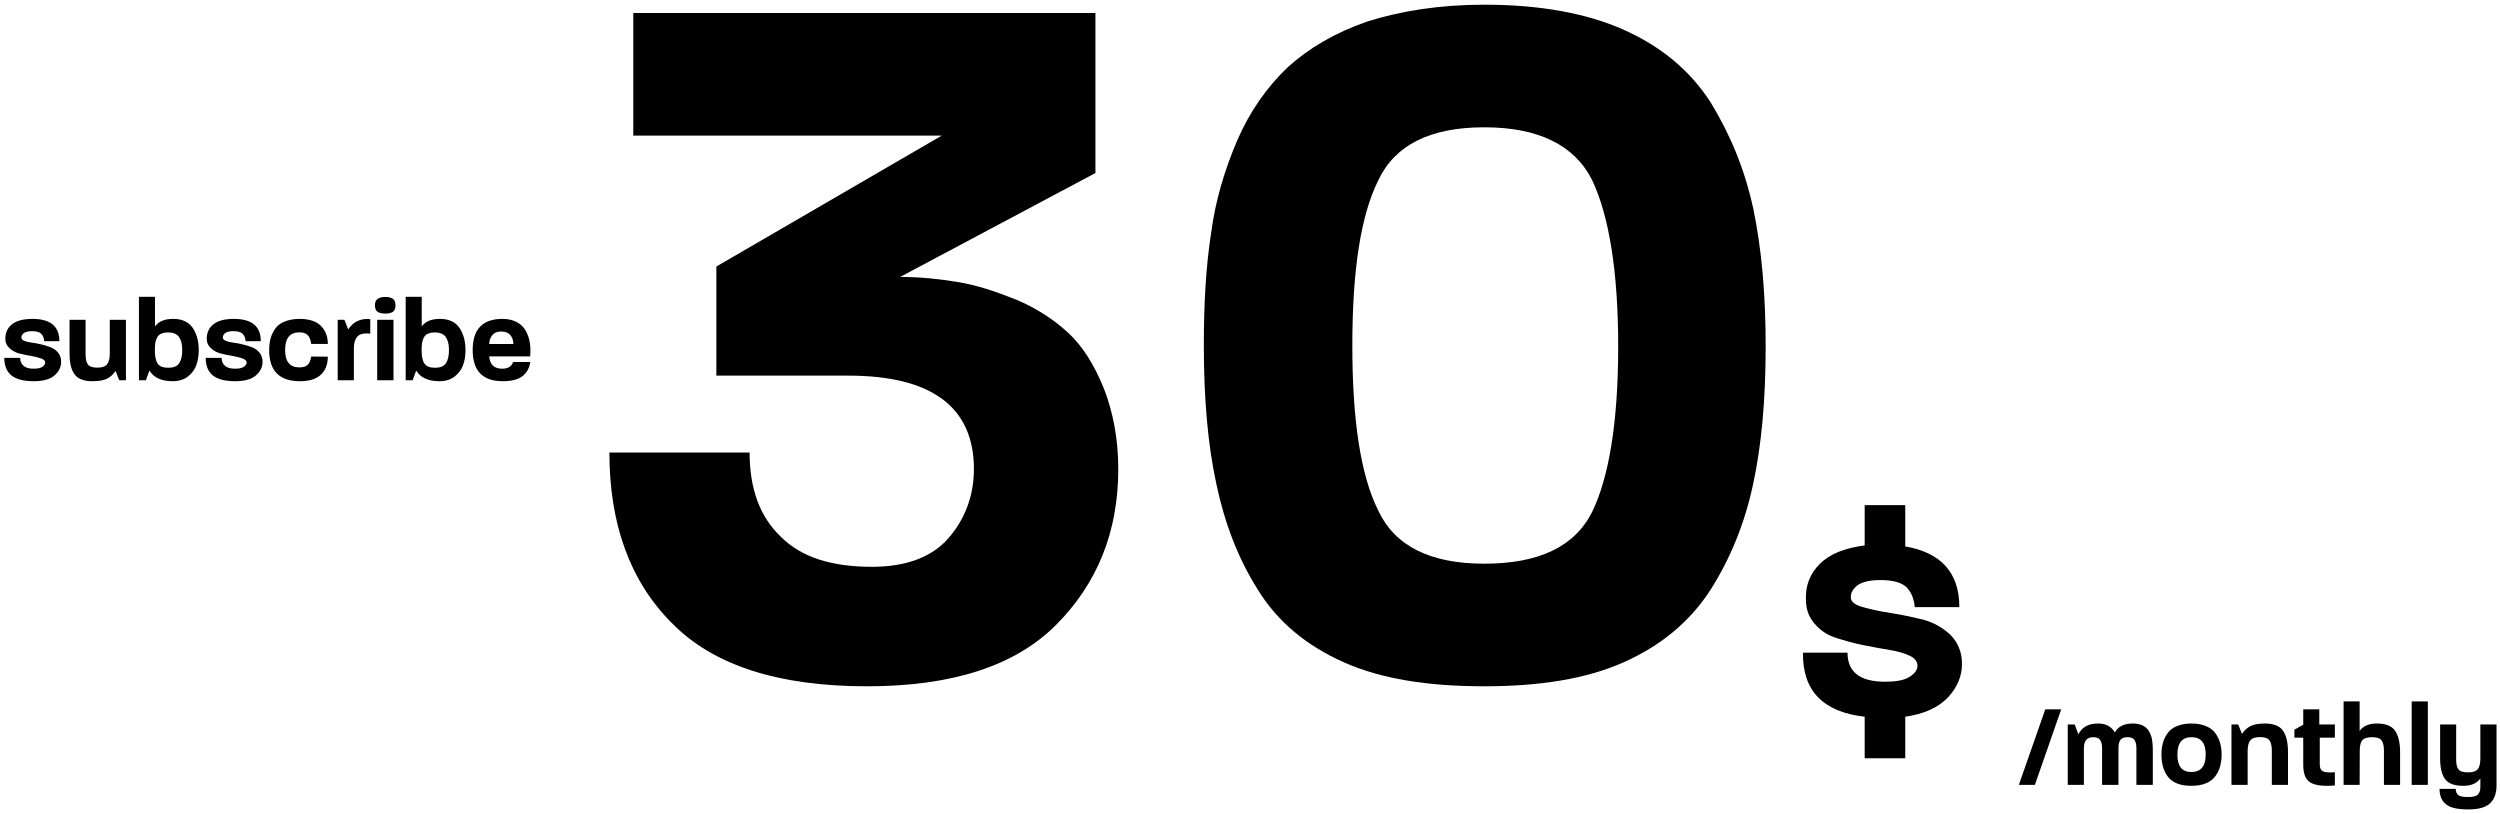
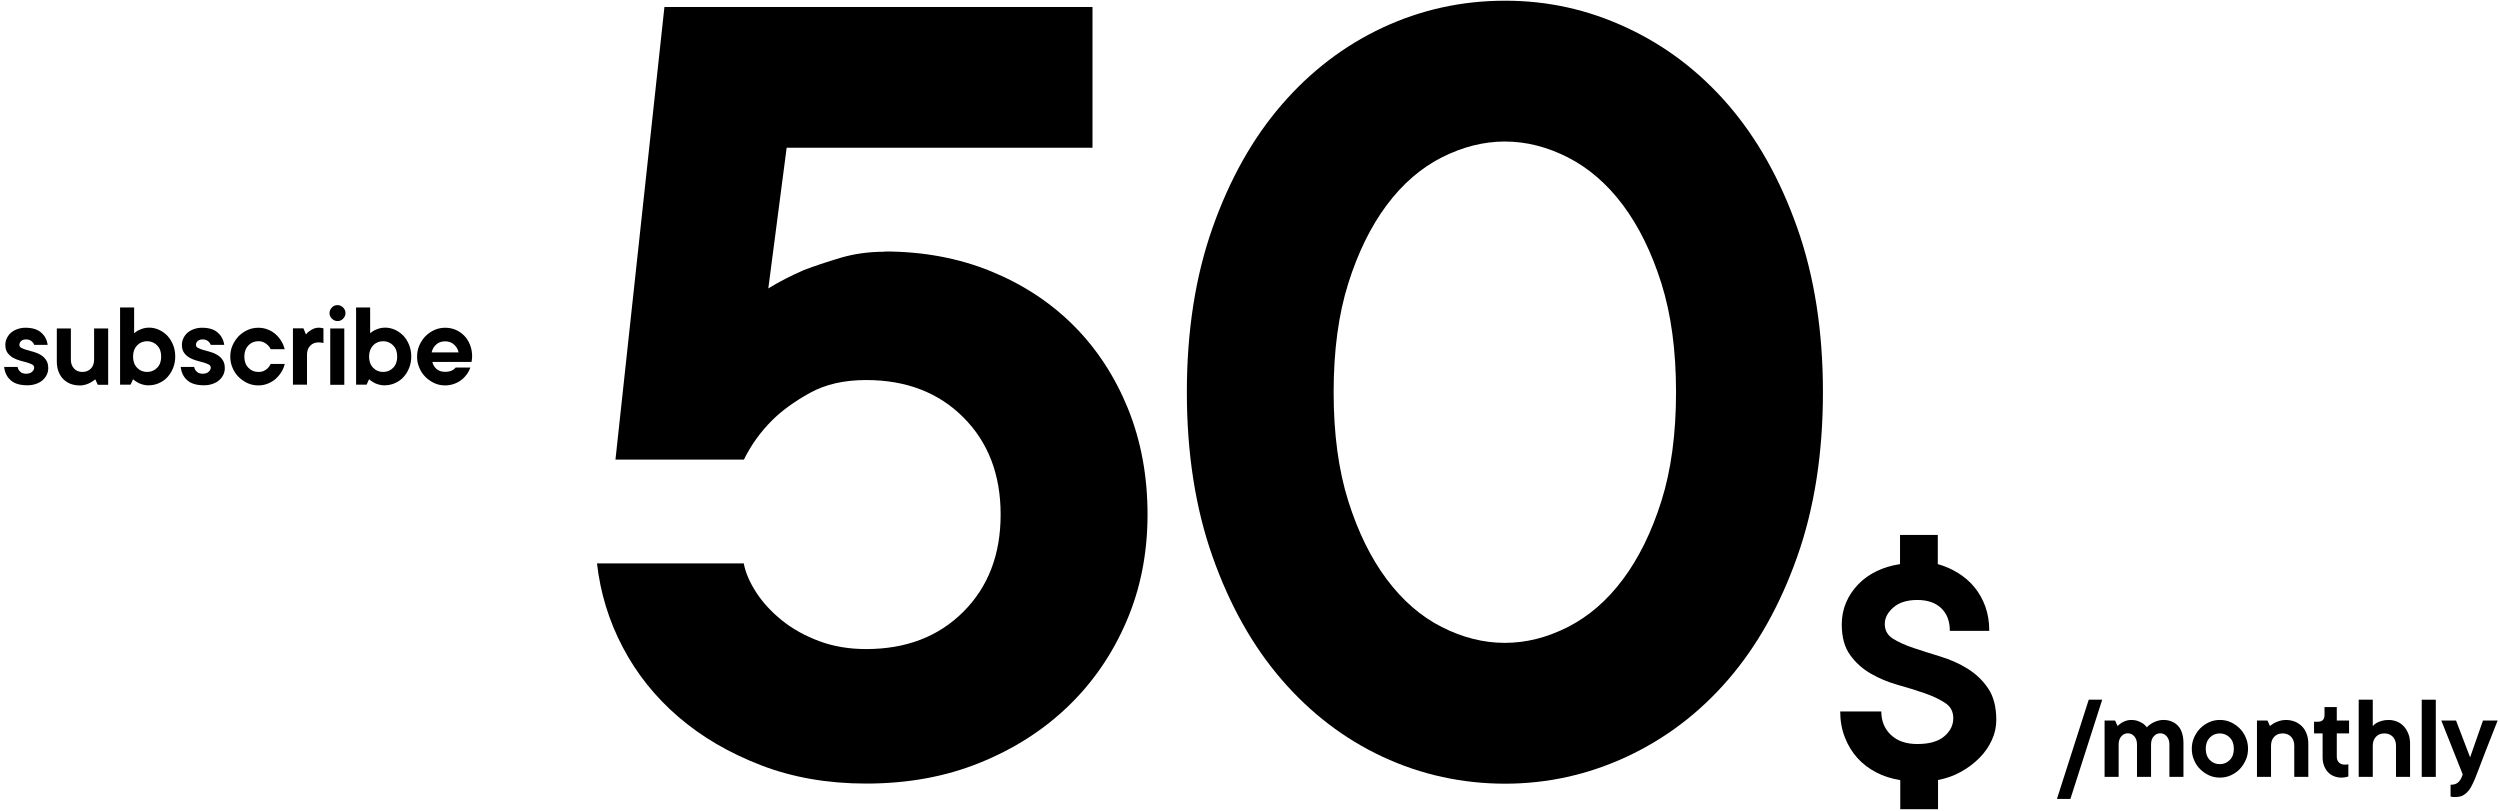
- <svg xmlns="http://www.w3.org/2000/svg" width="516" height="168" viewBox="0 0 516 168" fill="none">
-   <path d="M230.811 96.829C230.811 90.61 229.739 85.034 227.81 80.102C225.881 75.384 223.523 71.524 220.522 68.736C217.521 65.948 213.877 63.589 209.804 61.873C205.517 60.158 201.659 58.871 197.801 58.228C193.943 57.584 189.87 57.156 185.797 57.156L226.095 35.71V2.684H130.709V27.99H194.371L147.857 55.011V77.528H175.08C192.228 77.528 201.016 83.962 201.016 96.829C201.016 102.405 199.087 107.337 195.657 111.198C192.228 115.058 186.869 116.988 180.01 116.988C171.65 116.988 165.434 115.058 161.147 110.769C156.86 106.694 154.717 100.904 154.717 93.398H125.779C125.779 108.195 130.066 119.99 138.64 128.568C147.214 137.361 160.718 141.65 178.938 141.65C196.3 141.65 209.376 137.575 217.95 128.997C226.524 120.419 230.811 109.696 230.811 96.829Z" fill="black" />
-   <path d="M364.433 71.524C364.433 60.587 363.575 51.151 361.861 43.002C360.146 35.067 357.145 27.775 353.072 21.127C348.785 14.479 342.784 9.547 335.067 6.116C327.35 2.684 317.705 0.969 306.344 0.969C297.127 0.969 289.196 2.255 282.337 4.4C275.478 6.759 270.119 9.976 265.832 13.836C261.545 17.91 257.901 23.057 255.329 29.062C252.757 35.067 250.827 41.5 249.97 48.148C248.898 55.011 248.47 62.731 248.47 71.309C248.47 82.461 249.327 91.897 251.042 99.832C252.757 107.981 255.543 115.272 259.616 121.706C263.688 128.354 269.69 133.286 277.407 136.718C285.123 140.149 294.769 141.65 306.344 141.65C317.705 141.65 327.35 140.149 335.067 136.718C342.784 133.286 348.785 128.354 353.072 121.706C357.145 115.272 360.146 107.981 361.861 99.832C363.575 91.897 364.433 82.461 364.433 71.524ZM333.995 71.524C333.995 87.179 332.066 98.545 328.636 105.622C324.992 112.913 317.49 116.345 306.344 116.345C295.198 116.345 287.91 112.699 284.48 105.407C280.836 98.116 279.122 86.75 279.122 71.309C279.122 55.869 280.836 44.503 284.48 37.211C287.91 29.92 295.198 26.274 306.344 26.274C317.49 26.274 324.992 29.92 328.636 37.211C332.066 44.503 333.995 55.869 333.995 71.524Z" fill="black" />
-   <path d="M404.955 137.028C404.955 134.644 404.138 132.669 402.64 131.102C401.074 129.603 399.167 128.513 396.989 127.9C394.742 127.355 392.495 126.878 390.316 126.538C388.069 126.197 386.162 125.788 384.528 125.311C382.894 124.903 382.077 124.221 382.009 123.404C381.941 122.45 382.417 121.565 383.371 120.815C384.324 120.134 385.89 119.725 388.137 119.725C390.588 119.725 392.358 120.202 393.38 121.088C394.401 122.042 395.014 123.404 395.218 125.311H404.41C404.41 118.227 400.665 114.071 393.244 112.777V104.262H384.869V112.573C380.715 113.118 377.651 114.344 375.609 116.387C373.566 118.431 372.613 120.884 372.749 123.813C372.749 125.788 373.362 127.423 374.587 128.786C375.745 130.148 377.175 131.102 378.945 131.647C380.647 132.192 382.486 132.737 384.528 133.145C386.571 133.554 388.409 133.895 390.112 134.167C391.746 134.44 393.176 134.849 394.265 135.394C395.354 135.938 395.831 136.688 395.763 137.642C395.627 138.459 395.014 139.208 393.925 139.821C392.835 140.435 391.269 140.707 389.09 140.707C383.915 140.707 381.328 138.731 381.328 134.712H372.136C372 142.546 376.289 146.974 384.869 147.928V156.511H393.244V147.928C397.125 147.383 400.053 146.021 402.027 143.977C403.934 141.933 404.955 139.617 404.955 137.028Z" fill="black" />
-   <path d="M425.432 146.406H422.145L416.689 161.999H420.001L425.432 146.406Z" fill="black" />
-   <path d="M444.339 161.999V154.568C444.339 153.813 444.266 153.155 444.169 152.57C444.047 151.985 443.852 151.449 443.56 150.938C443.268 150.426 442.829 150.036 442.269 149.744C441.685 149.476 441.003 149.33 440.199 149.33C438.397 149.33 437.18 149.963 436.498 151.181C435.816 149.963 434.671 149.33 433.04 149.33C431.067 149.33 429.703 150.085 428.973 151.571L428.218 149.525H426.781V161.999H430.117V154.398C430.117 152.911 430.75 152.156 432.041 152.156C432.747 152.156 433.234 152.351 433.478 152.741C433.721 153.131 433.868 153.667 433.868 154.349V161.999H437.253V154.349C437.253 153.667 437.374 153.131 437.642 152.741C437.91 152.351 438.397 152.156 439.128 152.156C439.834 152.156 440.321 152.351 440.565 152.741C440.808 153.131 440.954 153.667 440.954 154.349V161.999H444.339Z" fill="black" />
-   <path d="M458.545 155.738C458.545 154.86 458.423 154.081 458.228 153.35C458.033 152.619 457.692 151.961 457.254 151.328C456.791 150.694 456.134 150.207 455.306 149.866C454.478 149.525 453.479 149.33 452.335 149.33C451.166 149.33 450.143 149.525 449.315 149.866C448.487 150.207 447.829 150.694 447.391 151.328C446.953 151.961 446.612 152.619 446.417 153.35C446.222 154.081 446.125 154.86 446.125 155.738C446.125 156.639 446.222 157.443 446.417 158.174C446.612 158.905 446.928 159.563 447.367 160.196C447.805 160.83 448.463 161.342 449.291 161.683C450.119 162.024 451.117 162.194 452.286 162.194C453.455 162.194 454.454 162.024 455.282 161.683C456.11 161.342 456.767 160.854 457.23 160.221C457.692 159.587 458.033 158.905 458.228 158.174C458.423 157.443 458.545 156.639 458.545 155.738ZM455.257 155.738C455.257 158.15 454.259 159.344 452.286 159.344C450.362 159.344 449.412 158.15 449.412 155.738C449.412 153.35 450.387 152.156 452.335 152.156C454.283 152.156 455.257 153.35 455.257 155.738Z" fill="black" />
-   <path d="M472.241 161.999V155.202C472.241 153.277 471.9 151.815 471.218 150.816C470.536 149.841 469.27 149.33 467.443 149.33C466.177 149.33 465.178 149.525 464.496 149.866C463.79 150.231 463.206 150.767 462.743 151.474L461.964 149.525H460.575V161.999H463.912V155.007C463.912 154.032 464.082 153.325 464.448 152.838C464.789 152.375 465.47 152.132 466.469 152.132C467.443 152.132 468.076 152.375 468.417 152.814C468.734 153.252 468.904 153.959 468.904 154.934V161.999H472.241Z" fill="black" />
-   <path d="M481.917 162.121V159.392C480.724 159.49 479.896 159.417 479.457 159.197C479.019 158.978 478.8 158.515 478.8 157.833V152.253H481.917V149.525H478.702V146.406H475.39V149.573L473.564 150.597V152.253H475.39V157.857C475.39 159.709 475.877 160.952 476.9 161.536C477.923 162.121 479.579 162.316 481.917 162.121Z" fill="black" />
-   <path d="M495.381 161.999V155.275C495.381 153.325 495.04 151.864 494.358 150.84C493.676 149.841 492.41 149.33 490.583 149.33C489.634 149.33 488.854 149.5 488.245 149.817C487.637 150.158 487.223 150.524 487.028 150.913V144.773H483.716V161.999H487.028L487.052 154.958C487.052 153.959 487.223 153.252 487.563 152.814C487.904 152.375 488.586 152.156 489.609 152.156C490.583 152.156 491.216 152.375 491.557 152.814C491.874 153.252 492.044 153.959 492.044 154.958V161.999H495.381Z" fill="black" />
-   <path d="M501.107 161.999V144.773H497.771V161.999H501.107Z" fill="black" />
-   <path d="M515.283 149.525H511.946V156.615C511.946 157.589 511.751 158.32 511.411 158.759C511.045 159.197 510.388 159.417 509.414 159.417C508.415 159.417 507.758 159.222 507.441 158.808C507.1 158.418 506.954 157.736 506.954 156.785V149.525H503.642V156.493C503.642 158.418 503.958 159.855 504.64 160.781C505.322 161.731 506.589 162.194 508.439 162.194C510.022 162.194 511.191 161.707 511.946 160.684V162.462C511.946 163.144 511.776 163.656 511.435 163.997C511.094 164.338 510.412 164.509 509.414 164.509C508.853 164.509 508.391 164.485 508.05 164.387C507.709 164.314 507.441 164.192 507.295 164.022C507.124 163.851 507.027 163.681 506.978 163.51C506.93 163.364 506.881 163.12 506.856 162.828H503.52C503.52 164.192 503.934 165.24 504.811 165.971C505.663 166.702 507.197 167.067 509.389 167.067C510.583 167.067 511.581 166.945 512.409 166.677C513.213 166.409 513.821 166.02 514.211 165.532C514.601 165.045 514.893 164.533 515.039 163.997C515.185 163.486 515.283 162.876 515.283 162.194V149.525Z" fill="black" />
-   <path d="M12.621 74.687C12.621 73.956 12.402 73.322 12.012 72.811C11.598 72.299 11.087 71.933 10.478 71.69C9.869 71.446 9.212 71.251 8.505 71.081C7.799 70.91 7.142 70.788 6.533 70.715C5.924 70.642 5.412 70.52 5.023 70.35C4.609 70.179 4.414 69.96 4.414 69.668C4.414 69.326 4.584 69.01 4.925 68.742C5.266 68.498 5.826 68.352 6.606 68.352C7.483 68.352 8.116 68.522 8.481 68.864C8.846 69.205 9.065 69.741 9.139 70.423H12.256C12.256 67.353 10.405 65.818 6.703 65.818C4.779 65.818 3.367 66.208 2.466 66.939C1.54 67.694 1.102 68.669 1.102 69.887C1.102 70.715 1.394 71.373 1.979 71.885C2.563 72.421 3.245 72.786 4.049 72.981C4.852 73.176 5.656 73.347 6.46 73.469C7.239 73.615 7.921 73.785 8.481 73.98C9.041 74.175 9.333 74.468 9.333 74.833C9.333 75.15 9.139 75.442 8.749 75.71C8.359 75.978 7.75 76.1 6.947 76.1C5.997 76.1 5.291 75.905 4.852 75.491C4.39 75.101 4.17 74.541 4.17 73.858H0.883C0.883 75.466 1.37 76.685 2.368 77.489C3.342 78.293 4.901 78.683 7.02 78.683C8.871 78.683 10.283 78.293 11.209 77.513C12.134 76.733 12.621 75.783 12.621 74.687Z" fill="black" />
-   <path d="M25.994 78.488V66.013H22.658V73.03C22.658 74.004 22.463 74.736 22.098 75.198C21.732 75.661 21.05 75.881 20.076 75.881C19.102 75.881 18.445 75.661 18.128 75.198C17.811 74.76 17.665 74.029 17.665 73.03V66.013H14.353V72.762C14.353 73.712 14.402 74.516 14.548 75.174C14.67 75.856 14.889 76.465 15.23 77.026C15.571 77.586 16.058 78 16.691 78.268C17.324 78.561 18.128 78.683 19.102 78.683C20.369 78.683 21.367 78.512 22.073 78.171C22.779 77.83 23.364 77.294 23.851 76.563L24.606 78.488H25.994Z" fill="black" />
-   <path d="M41.024 72.25C41.024 70.398 40.585 68.864 39.757 67.645C38.905 66.427 37.565 65.818 35.739 65.818C33.961 65.818 32.719 66.354 31.989 67.377V61.262H28.677V78.488H30.113L30.844 76.49C31.745 77.952 33.352 78.683 35.642 78.683C36.884 78.683 37.931 78.366 38.759 77.732C39.587 77.099 40.171 76.319 40.512 75.393C40.853 74.468 41.024 73.42 41.024 72.25ZM37.614 72.25C37.614 73.444 37.395 74.346 36.981 74.979C36.543 75.613 35.812 75.905 34.74 75.905C33.62 75.905 32.89 75.613 32.524 75.004C32.135 74.419 31.964 73.493 31.964 72.25C31.964 71.665 31.989 71.178 32.062 70.788C32.11 70.398 32.232 70.033 32.427 69.668C32.597 69.326 32.865 69.058 33.255 68.888C33.62 68.717 34.107 68.62 34.692 68.62C35.763 68.62 36.518 68.937 36.957 69.57C37.395 70.204 37.614 71.081 37.614 72.25Z" fill="black" />
-   <path d="M54.193 74.687C54.193 73.956 53.973 73.322 53.584 72.811C53.17 72.299 52.658 71.933 52.05 71.69C51.441 71.446 50.783 71.251 50.077 71.081C49.371 70.91 48.713 70.788 48.104 70.715C47.495 70.642 46.984 70.52 46.594 70.35C46.18 70.179 45.986 69.96 45.986 69.668C45.986 69.326 46.156 69.01 46.497 68.742C46.838 68.498 47.398 68.352 48.177 68.352C49.054 68.352 49.687 68.522 50.053 68.864C50.418 69.205 50.637 69.741 50.71 70.423H53.827C53.827 67.353 51.976 65.818 48.275 65.818C46.351 65.818 44.938 66.208 44.037 66.939C43.112 67.694 42.673 68.669 42.673 69.887C42.673 70.715 42.966 71.373 43.55 71.885C44.135 72.421 44.817 72.786 45.62 72.981C46.424 73.176 47.227 73.347 48.031 73.469C48.81 73.615 49.492 73.785 50.053 73.98C50.613 74.175 50.905 74.468 50.905 74.833C50.905 75.15 50.71 75.442 50.32 75.71C49.931 75.978 49.322 76.1 48.518 76.1C47.569 76.1 46.862 75.905 46.424 75.491C45.961 75.101 45.742 74.541 45.742 73.858H42.454C42.454 75.466 42.941 76.685 43.94 77.489C44.914 78.293 46.473 78.683 48.591 78.683C50.442 78.683 51.855 78.293 52.78 77.513C53.706 76.733 54.193 75.783 54.193 74.687Z" fill="black" />
-   <path d="M67.663 73.615L64.229 73.59C64.132 74.321 63.888 74.882 63.523 75.272C63.133 75.661 62.573 75.832 61.794 75.832C59.821 75.832 58.847 74.638 58.847 72.226C58.847 69.814 59.821 68.596 61.794 68.596C62.573 68.596 63.133 68.79 63.523 69.18C63.888 69.57 64.132 70.179 64.229 70.983H67.663C67.663 69.4 67.152 68.133 66.177 67.207C65.203 66.281 63.742 65.818 61.843 65.818C60.649 65.818 59.627 66.013 58.774 66.354C57.922 66.695 57.264 67.182 56.826 67.816C56.388 68.449 56.047 69.107 55.852 69.838C55.657 70.569 55.559 71.397 55.559 72.275C55.559 76.563 57.678 78.683 61.916 78.683C63.815 78.683 65.252 78.244 66.226 77.343C67.176 76.441 67.663 75.198 67.663 73.615Z" fill="black" />
-   <path d="M76.422 68.864V65.867C74.45 65.672 72.94 66.378 71.868 67.986L71.089 66.013H69.701V78.488H73.037V71.885C73.037 70.862 73.257 70.057 73.744 69.497C74.206 68.937 75.108 68.717 76.422 68.864Z" fill="black" />
-   <path d="M81.217 78.488V66.013H77.856V78.488H81.217ZM81.631 63.016C81.631 62.383 81.436 61.92 81.095 61.676C80.73 61.432 80.218 61.286 79.537 61.286C78.855 61.286 78.319 61.432 77.954 61.676C77.564 61.92 77.393 62.383 77.393 63.016C77.393 63.674 77.564 64.112 77.929 64.356C78.294 64.6 78.83 64.722 79.537 64.722C80.218 64.722 80.73 64.6 81.095 64.356C81.436 64.112 81.631 63.65 81.631 63.016Z" fill="black" />
-   <path d="M96.08 72.25C96.08 70.398 95.641 68.864 94.813 67.645C93.961 66.427 92.621 65.818 90.795 65.818C89.017 65.818 87.775 66.354 87.045 67.377V61.262H83.733V78.488H85.169L85.9 76.49C86.801 77.952 88.409 78.683 90.698 78.683C91.94 78.683 92.987 78.366 93.815 77.732C94.643 77.099 95.227 76.319 95.568 75.393C95.909 74.468 96.08 73.42 96.08 72.25ZM92.67 72.25C92.67 73.444 92.451 74.346 92.037 74.979C91.599 75.613 90.868 75.905 89.797 75.905C88.676 75.905 87.946 75.613 87.58 75.004C87.191 74.419 87.02 73.493 87.02 72.25C87.02 71.665 87.045 71.178 87.118 70.788C87.166 70.398 87.288 70.033 87.483 69.668C87.653 69.326 87.921 69.058 88.311 68.888C88.676 68.717 89.163 68.62 89.748 68.62C90.819 68.62 91.574 68.937 92.013 69.57C92.451 70.204 92.67 71.081 92.67 72.25Z" fill="black" />
-   <path d="M109.443 74.711H105.912C105.596 75.637 104.841 76.1 103.647 76.1C102.016 76.1 101.115 75.272 100.969 73.566H109.419C109.517 72.543 109.492 71.568 109.346 70.691C109.2 69.814 108.908 68.985 108.494 68.23C108.08 67.499 107.471 66.914 106.643 66.476C105.815 66.037 104.841 65.818 103.72 65.818C99.605 65.818 97.559 67.962 97.559 72.25C97.559 76.538 99.629 78.683 103.769 78.683C105.62 78.683 107.008 78.317 107.909 77.586C108.786 76.855 109.297 75.881 109.443 74.711ZM105.961 71.008H100.969C100.993 70.252 101.212 69.643 101.626 69.156C102.04 68.669 102.649 68.425 103.453 68.425C104.281 68.425 104.914 68.669 105.328 69.156C105.742 69.643 105.961 70.277 105.961 71.008Z" fill="black" />
+ <svg xmlns="http://www.w3.org/2000/svg" width="404" height="131" viewBox="0 0 404 131" fill="none">
+   <path d="M142.95 40.641C149.15 40.641 154.849 41.7 160.047 43.799C165.245 45.917 169.731 48.843 173.486 52.597C177.24 56.352 180.166 60.838 182.284 66.036C184.383 71.234 185.442 76.933 185.442 83.133C185.442 89.332 184.325 95.07 182.072 100.326C179.82 105.601 176.701 110.183 172.677 114.072C168.653 117.961 163.878 121.023 158.353 123.256C152.808 125.508 146.685 126.625 139.966 126.625C133.767 126.625 128.106 125.643 122.966 123.66C117.825 121.677 113.378 119.078 109.623 115.843C105.869 112.609 102.866 108.855 100.632 104.58C98.38 100.306 97.013 95.782 96.474 91.046H120.193C120.463 92.49 121.117 94.049 122.176 95.686C123.235 97.341 124.622 98.843 126.335 100.229C128.049 101.616 130.051 102.732 132.361 103.599C134.672 104.465 137.213 104.889 139.966 104.889C146.416 104.889 151.653 102.886 155.677 98.862C159.7 94.838 161.703 89.602 161.703 83.152C161.703 76.702 159.7 71.465 155.677 67.442C151.653 63.418 146.416 61.415 139.966 61.415C136.404 61.415 133.382 62.108 130.879 63.495C128.376 64.881 126.335 66.363 124.756 67.942C122.908 69.79 121.387 71.889 120.213 74.276H99.458L107.371 1.134H176.547V23.872H127.124L124.159 46.61C125.873 45.551 127.779 44.569 129.897 43.645C131.61 42.99 133.593 42.336 135.827 41.662C138.06 41.007 140.428 40.68 142.95 40.68V40.641Z" fill="black" />
+   <path d="M294.587 63.379C294.587 73.256 293.201 82.131 290.428 89.967C287.656 97.803 283.94 104.426 279.262 109.836C274.583 115.247 269.115 119.386 262.858 122.293C256.601 125.2 250.035 126.644 243.201 126.644C236.366 126.644 229.627 125.2 223.428 122.293C217.228 119.405 211.799 115.247 207.121 109.836C202.442 104.426 198.726 97.803 195.954 89.967C193.181 82.131 191.795 73.256 191.795 63.379C191.795 53.502 193.181 44.627 195.954 36.791C198.726 28.955 202.442 22.332 207.121 16.922C211.799 11.511 217.228 7.372 223.428 4.465C229.627 1.577 236.212 0.114 243.201 0.114C250.189 0.114 256.601 1.558 262.858 4.465C269.115 7.372 274.583 11.511 279.262 16.922C283.94 22.332 287.656 28.955 290.428 36.791C293.201 44.627 294.587 53.502 294.587 63.379ZM215.515 63.379C215.515 70.098 216.304 75.97 217.883 80.976C219.462 85.982 221.541 90.198 224.102 93.625C226.662 97.052 229.647 99.632 232.997 101.327C236.366 103.04 239.754 103.887 243.181 103.887C246.608 103.887 249.997 103.04 253.366 101.327C256.736 99.613 259.7 97.052 262.261 93.625C264.822 90.198 266.901 85.982 268.48 80.976C270.059 75.97 270.848 70.098 270.848 63.379C270.848 56.66 270.059 50.788 268.48 45.782C266.901 40.776 264.822 36.56 262.261 33.133C259.7 29.706 256.716 27.145 253.366 25.431C249.997 23.718 246.608 22.871 243.181 22.871C239.754 22.871 236.366 23.737 232.997 25.431C229.627 27.145 226.662 29.706 224.102 33.133C221.541 36.56 219.462 40.776 217.883 45.782C216.304 50.788 215.515 56.66 215.515 63.379V63.379Z" fill="black" />
+   <path d="M307.063 126.067C305.658 125.836 304.368 125.431 303.193 124.815C302.019 124.199 300.998 123.429 300.151 122.486C299.304 121.542 298.63 120.445 298.13 119.155C297.629 117.884 297.379 116.498 297.379 114.977H304.021C304.021 116.537 304.541 117.788 305.581 118.77C306.62 119.752 308.045 120.233 309.836 120.233C311.799 120.233 313.243 119.81 314.206 118.982C315.169 118.154 315.65 117.191 315.65 116.074C315.65 114.958 315.207 114.168 314.322 113.591C313.436 112.994 312.319 112.474 310.991 112.012C309.662 111.55 308.218 111.107 306.64 110.664C305.061 110.222 303.617 109.605 302.288 108.835C300.96 108.065 299.843 107.064 298.958 105.813C298.072 104.58 297.629 102.944 297.629 100.903C297.629 99.652 297.86 98.477 298.322 97.38C298.784 96.282 299.439 95.32 300.267 94.453C301.095 93.587 302.077 92.875 303.232 92.316C304.368 91.758 305.658 91.373 307.044 91.161V86.444H313.147V91.161C314.322 91.488 315.419 91.97 316.439 92.605C317.46 93.24 318.326 93.991 319.077 94.896C319.809 95.801 320.406 96.841 320.829 98.015C321.253 99.19 321.464 100.499 321.464 101.943H315.092C315.092 100.383 314.63 99.17 313.705 98.285C312.781 97.399 311.491 96.956 309.836 96.956C308.18 96.956 306.89 97.361 305.966 98.169C305.042 98.978 304.58 99.863 304.58 100.826C304.58 101.866 305.022 102.655 305.908 103.213C306.794 103.772 307.91 104.272 309.239 104.715C310.567 105.158 312.011 105.62 313.59 106.101C315.149 106.583 316.613 107.218 317.941 108.046C319.27 108.874 320.386 109.913 321.272 111.223C322.158 112.532 322.6 114.245 322.6 116.344C322.6 117.461 322.369 118.539 321.888 119.578C321.407 120.637 320.752 121.6 319.886 122.466C319.039 123.333 318.037 124.084 316.901 124.719C315.766 125.354 314.514 125.797 313.186 126.047V130.764H307.082V126.047L307.063 126.067Z" fill="black" />
+   <path d="M334.576 129.109H332.4L337.54 113.071H339.716L334.576 129.109Z" fill="black" />
+   <path d="M344.337 116.344C344.799 116.344 345.203 116.402 345.53 116.536C345.858 116.671 346.127 116.806 346.339 116.941C346.57 117.114 346.763 117.306 346.917 117.537C347.128 117.306 347.379 117.114 347.648 116.941C347.879 116.787 348.168 116.652 348.495 116.536C348.823 116.421 349.188 116.344 349.593 116.344C350.575 116.344 351.383 116.671 351.961 117.287C352.539 117.903 352.847 118.866 352.847 120.098V125.547H350.575V120.291C350.575 119.732 350.421 119.309 350.132 118.981C349.843 118.654 349.497 118.5 349.092 118.5C348.688 118.5 348.341 118.654 348.053 118.981C347.764 119.289 347.61 119.732 347.61 120.291V125.547H345.338V120.291C345.338 119.732 345.184 119.309 344.895 118.981C344.606 118.654 344.26 118.5 343.855 118.5C343.451 118.5 343.105 118.654 342.816 118.981C342.527 119.289 342.373 119.732 342.373 120.291V125.547H340.101V116.44H341.795L342.2 117.326C342.392 117.133 342.585 116.979 342.816 116.825C343.008 116.71 343.22 116.594 343.49 116.498C343.759 116.402 344.048 116.344 344.375 116.344H344.337Z" fill="black" />
+   <path d="M363.282 121.003C363.282 121.658 363.166 122.254 362.916 122.813C362.665 123.371 362.338 123.872 361.934 124.295C361.51 124.719 361.029 125.046 360.49 125.296C359.931 125.547 359.354 125.662 358.738 125.662C358.122 125.662 357.525 125.547 356.986 125.296C356.447 125.046 355.965 124.719 355.542 124.295C355.118 123.872 354.791 123.39 354.56 122.813C354.31 122.254 354.194 121.658 354.194 121.003C354.194 120.348 354.31 119.752 354.56 119.193C354.81 118.635 355.138 118.134 355.542 117.711C355.965 117.287 356.447 116.96 356.986 116.71C357.544 116.459 358.122 116.344 358.738 116.344C359.354 116.344 359.931 116.459 360.49 116.71C361.029 116.96 361.51 117.287 361.934 117.711C362.357 118.134 362.685 118.616 362.916 119.193C363.166 119.752 363.282 120.348 363.282 121.003ZM356.447 121.003C356.447 121.754 356.658 122.351 357.101 122.813C357.544 123.275 358.083 123.487 358.719 123.487C359.354 123.487 359.912 123.256 360.336 122.813C360.779 122.37 360.99 121.773 360.99 121.003C360.99 120.233 360.779 119.655 360.336 119.193C359.893 118.75 359.354 118.519 358.719 118.519C358.083 118.519 357.525 118.75 357.101 119.193C356.678 119.636 356.447 120.233 356.447 121.003Z" fill="black" />
+   <path d="M369.366 116.344C369.905 116.344 370.405 116.44 370.848 116.613C371.291 116.787 371.676 117.056 372.003 117.383C372.331 117.711 372.581 118.134 372.754 118.596C372.928 119.058 373.024 119.598 373.024 120.194V125.547H370.752V120.502C370.752 119.906 370.579 119.424 370.232 119.058C369.886 118.693 369.424 118.519 368.865 118.519C368.307 118.519 367.864 118.693 367.518 119.058C367.171 119.424 366.998 119.906 366.998 120.502V125.547H364.726V116.44H366.42L366.824 117.326C367.055 117.133 367.286 116.979 367.556 116.825C367.787 116.71 368.057 116.594 368.365 116.498C368.673 116.402 369.019 116.344 369.404 116.344H369.366Z" fill="black" />
+   <path d="M375.642 114.265H377.625V116.44H379.608V118.52H377.625V122.274C377.625 122.678 377.741 122.986 377.972 123.217C378.203 123.448 378.511 123.564 378.915 123.564C379.011 123.564 379.108 123.564 379.165 123.564C379.223 123.564 379.281 123.564 379.339 123.545C379.396 123.545 379.435 123.506 379.493 123.487V125.47C379.493 125.47 379.3 125.547 379.165 125.566C378.934 125.624 378.684 125.662 378.395 125.662C377.952 125.662 377.529 125.585 377.163 125.431C376.778 125.277 376.47 125.066 376.2 124.777C375.931 124.488 375.719 124.141 375.565 123.737C375.411 123.333 375.334 122.89 375.334 122.389V118.52H373.948V116.633H374.545C375.276 116.633 375.642 116.267 375.642 115.535V114.245V114.265Z" fill="black" />
+   <path d="M386 116.344C386.481 116.344 386.943 116.44 387.367 116.613C387.791 116.787 388.156 117.056 388.464 117.383C388.772 117.711 389.003 118.134 389.196 118.596C389.388 119.058 389.466 119.598 389.466 120.194V125.547H387.194V120.502C387.194 119.906 387.02 119.424 386.674 119.058C386.327 118.693 385.865 118.519 385.307 118.519C384.749 118.519 384.306 118.693 383.959 119.058C383.613 119.424 383.439 119.906 383.439 120.502V125.547H381.167V113.071H383.439V117.326C383.613 117.133 383.824 116.979 384.055 116.825C384.267 116.71 384.537 116.594 384.864 116.498C385.191 116.402 385.576 116.344 386.019 116.344H386Z" fill="black" />
+   <path d="M393.624 125.547H391.353V113.071H393.624V125.547Z" fill="black" />
+   <path d="M394.529 116.44H396.897L399.169 122.389L401.249 116.44H403.617C402.962 118.096 402.384 119.617 401.845 120.945C401.614 121.523 401.403 122.1 401.191 122.639C400.979 123.198 400.787 123.698 400.613 124.16C400.44 124.622 400.286 124.988 400.17 125.296C400.055 125.604 399.978 125.778 399.959 125.835C399.728 126.374 399.516 126.837 399.304 127.202C399.092 127.587 398.861 127.876 398.592 128.126C398.341 128.358 398.072 128.531 397.783 128.646C397.494 128.743 397.167 128.8 396.801 128.8C396.705 128.8 396.589 128.8 396.493 128.8C396.397 128.8 396.32 128.8 396.243 128.762C396.147 128.762 396.069 128.723 396.012 128.704V126.817C396.512 126.817 396.897 126.702 397.167 126.49C397.436 126.259 397.648 125.989 397.783 125.643L397.976 125.142L394.51 116.421L394.529 116.44Z" fill="black" />
+   <path d="M2.846 59.316C2.904 59.624 3.039 59.875 3.289 60.087C3.52 60.298 3.848 60.395 4.233 60.395C4.618 60.395 4.945 60.298 5.176 60.087C5.407 59.875 5.523 59.663 5.523 59.394C5.523 59.182 5.407 59.008 5.176 58.893C4.945 58.777 4.656 58.662 4.31 58.566C3.963 58.469 3.597 58.373 3.193 58.258C2.789 58.142 2.423 57.988 2.076 57.795C1.73 57.584 1.441 57.333 1.21 57.006C0.979 56.679 0.863 56.255 0.863 55.735C0.863 55.37 0.94 55.004 1.094 54.676C1.248 54.349 1.46 54.041 1.749 53.791C2.038 53.541 2.384 53.329 2.789 53.194C3.193 53.04 3.636 52.963 4.136 52.963C5.234 52.963 6.081 53.233 6.659 53.752C7.255 54.272 7.602 54.946 7.698 55.735H5.523C5.465 55.543 5.33 55.331 5.099 55.139C4.868 54.946 4.579 54.85 4.233 54.85C3.886 54.85 3.617 54.927 3.424 55.1C3.232 55.273 3.135 55.485 3.135 55.735C3.135 55.947 3.251 56.12 3.482 56.236C3.713 56.352 4.002 56.467 4.348 56.563C4.695 56.66 5.061 56.775 5.465 56.871C5.869 56.987 6.235 57.141 6.582 57.353C6.928 57.565 7.217 57.834 7.448 58.181C7.679 58.508 7.795 58.951 7.795 59.49C7.795 59.856 7.717 60.221 7.563 60.549C7.409 60.876 7.178 61.184 6.89 61.434C6.601 61.685 6.254 61.896 5.831 62.031C5.407 62.185 4.945 62.262 4.425 62.262C3.232 62.262 2.346 61.993 1.73 61.454C1.114 60.914 0.767 60.183 0.671 59.297H2.846V59.316Z" fill="black" />
+   <path d="M12.839 62.282C12.3 62.282 11.799 62.185 11.357 62.012C10.914 61.839 10.529 61.569 10.201 61.242C9.874 60.915 9.624 60.491 9.45 60.029C9.277 59.548 9.181 59.028 9.181 58.431V53.079H11.453V58.123C11.453 58.72 11.626 59.201 11.973 59.567C12.319 59.933 12.781 60.106 13.32 60.106C13.859 60.106 14.322 59.933 14.687 59.567C15.034 59.201 15.207 58.72 15.207 58.123V53.079H17.479V62.185H15.804L15.4 61.3C15.169 61.492 14.938 61.646 14.668 61.8C14.437 61.935 14.167 62.05 13.859 62.147C13.532 62.243 13.205 62.301 12.82 62.301L12.839 62.282Z" fill="black" />
+   <path d="M24.082 62.282C23.678 62.282 23.332 62.224 23.004 62.127C22.677 62.031 22.407 61.916 22.196 61.781C21.926 61.627 21.695 61.473 21.503 61.28L21.098 62.166H19.404V49.69H21.676V53.849C21.868 53.695 22.08 53.541 22.311 53.406C22.523 53.31 22.773 53.194 23.062 53.098C23.351 53.002 23.678 52.944 24.063 52.944C24.622 52.944 25.18 53.059 25.68 53.29C26.2 53.521 26.643 53.849 27.047 54.253C27.433 54.677 27.741 55.158 27.972 55.736C28.203 56.313 28.318 56.929 28.318 57.603C28.318 58.277 28.203 58.893 27.972 59.471C27.741 60.048 27.433 60.529 27.047 60.953C26.662 61.377 26.2 61.685 25.68 61.916C25.161 62.147 24.622 62.262 24.063 62.262L24.082 62.282ZM21.503 57.622C21.503 58.373 21.714 58.97 22.157 59.432C22.6 59.894 23.139 60.106 23.774 60.106C24.41 60.106 24.968 59.875 25.392 59.432C25.835 58.989 26.046 58.392 26.046 57.622C26.046 56.852 25.835 56.275 25.392 55.812C24.949 55.37 24.41 55.139 23.774 55.139C23.139 55.139 22.581 55.37 22.157 55.812C21.734 56.255 21.503 56.852 21.503 57.622Z" fill="black" />
+   <path d="M31.38 59.316C31.437 59.624 31.572 59.875 31.822 60.087C32.053 60.298 32.381 60.395 32.766 60.395C33.151 60.395 33.478 60.298 33.709 60.087C33.94 59.875 34.056 59.663 34.056 59.394C34.056 59.182 33.94 59.008 33.709 58.893C33.478 58.777 33.189 58.662 32.843 58.566C32.496 58.469 32.13 58.373 31.726 58.258C31.322 58.142 30.956 57.988 30.609 57.795C30.263 57.584 29.974 57.333 29.743 57.006C29.512 56.679 29.396 56.255 29.396 55.735C29.396 55.37 29.473 55.004 29.627 54.676C29.781 54.349 29.993 54.041 30.282 53.791C30.571 53.541 30.917 53.329 31.322 53.194C31.726 53.04 32.169 52.963 32.669 52.963C33.767 52.963 34.614 53.233 35.191 53.752C35.788 54.272 36.135 54.946 36.231 55.735H34.056C33.998 55.543 33.863 55.331 33.632 55.139C33.401 54.946 33.112 54.85 32.766 54.85C32.419 54.85 32.15 54.927 31.957 55.1C31.765 55.273 31.668 55.485 31.668 55.735C31.668 55.947 31.784 56.12 32.015 56.236C32.246 56.352 32.535 56.467 32.881 56.563C33.228 56.66 33.594 56.775 33.998 56.871C34.402 56.987 34.768 57.141 35.114 57.353C35.461 57.565 35.75 57.834 35.981 58.181C36.212 58.508 36.328 58.951 36.328 59.49C36.328 59.856 36.251 60.221 36.096 60.549C35.942 60.876 35.711 61.184 35.423 61.434C35.134 61.685 34.787 61.896 34.364 62.031C33.94 62.185 33.478 62.262 32.958 62.262C31.765 62.262 30.879 61.993 30.263 61.454C29.647 60.914 29.3 60.183 29.204 59.297H31.38V59.316Z" fill="black" />
+   <path d="M46.012 58.816C45.916 59.259 45.723 59.702 45.473 60.106C45.222 60.529 44.914 60.895 44.548 61.222C44.183 61.55 43.759 61.8 43.278 61.993C42.797 62.185 42.296 62.282 41.757 62.282C41.141 62.282 40.544 62.166 40.005 61.916C39.466 61.665 38.984 61.338 38.561 60.914C38.137 60.491 37.81 60.01 37.579 59.432C37.329 58.874 37.213 58.277 37.213 57.622C37.213 56.968 37.329 56.371 37.579 55.812C37.829 55.254 38.157 54.754 38.561 54.33C38.984 53.906 39.466 53.579 40.005 53.329C40.563 53.078 41.141 52.963 41.757 52.963C42.296 52.963 42.797 53.059 43.278 53.252C43.759 53.444 44.183 53.695 44.548 54.022C44.914 54.349 45.222 54.715 45.473 55.139C45.723 55.562 45.896 55.986 46.012 56.428H43.74C43.644 56.197 43.49 55.986 43.297 55.793C43.143 55.639 42.931 55.485 42.681 55.35C42.431 55.216 42.123 55.139 41.757 55.139C41.102 55.139 40.563 55.37 40.14 55.812C39.716 56.255 39.485 56.852 39.485 57.622C39.485 58.392 39.697 58.97 40.14 59.432C40.582 59.894 41.121 60.106 41.757 60.106C42.123 60.106 42.431 60.048 42.681 59.913C42.931 59.779 43.143 59.644 43.297 59.471C43.49 59.278 43.624 59.066 43.74 58.816H46.012V58.816Z" fill="black" />
+   <path d="M51.595 52.963C51.691 52.963 51.788 52.963 51.864 52.982C51.942 52.982 52.019 53.002 52.076 53.021L52.269 53.059V55.427C52.269 55.427 52.134 55.408 52.057 55.389C51.98 55.389 51.903 55.37 51.807 55.35C51.711 55.331 51.595 55.331 51.48 55.331C50.921 55.331 50.478 55.504 50.132 55.87C49.785 56.236 49.612 56.717 49.612 57.314V62.166H47.34V53.059H49.034L49.439 54.041C49.593 53.849 49.785 53.656 50.016 53.502C50.209 53.348 50.421 53.233 50.69 53.117C50.96 53.002 51.268 52.944 51.614 52.944L51.595 52.963Z" fill="black" />
+   <path d="M54.541 51.885C54.194 51.885 53.906 51.75 53.636 51.5C53.386 51.25 53.251 50.942 53.251 50.595C53.251 50.248 53.386 49.96 53.636 49.69C53.886 49.421 54.194 49.305 54.541 49.305C54.888 49.305 55.176 49.44 55.446 49.69C55.696 49.94 55.831 50.248 55.831 50.595C55.831 50.942 55.696 51.23 55.446 51.5C55.196 51.769 54.888 51.885 54.541 51.885ZM55.638 62.185H53.367V53.079H55.638V62.185Z" fill="black" />
+   <path d="M62.223 62.282C61.819 62.282 61.472 62.224 61.145 62.127C60.817 62.031 60.548 61.916 60.336 61.781C60.067 61.627 59.836 61.473 59.643 61.28L59.239 62.166H57.544V49.69H59.816V53.849C60.009 53.695 60.221 53.541 60.452 53.406C60.663 53.31 60.914 53.194 61.203 53.098C61.491 53.002 61.819 52.944 62.204 52.944C62.762 52.944 63.32 53.059 63.821 53.29C64.341 53.521 64.784 53.849 65.188 54.253C65.573 54.677 65.881 55.158 66.112 55.736C66.343 56.313 66.459 56.929 66.459 57.603C66.459 58.277 66.343 58.893 66.112 59.471C65.881 60.048 65.573 60.529 65.188 60.953C64.803 61.377 64.341 61.685 63.821 61.916C63.301 62.147 62.762 62.262 62.204 62.262L62.223 62.282ZM59.643 57.622C59.643 58.373 59.855 58.97 60.298 59.432C60.74 59.894 61.279 60.106 61.915 60.106C62.55 60.106 63.109 59.875 63.532 59.432C63.975 58.989 64.187 58.392 64.187 57.622C64.187 56.852 63.975 56.275 63.532 55.812C63.089 55.37 62.55 55.139 61.915 55.139C61.279 55.139 60.721 55.37 60.298 55.812C59.874 56.255 59.643 56.852 59.643 57.622Z" fill="black" />
+   <path d="M76.008 59.413C75.892 59.759 75.7 60.106 75.469 60.452C75.219 60.799 74.93 61.107 74.583 61.377C74.237 61.646 73.832 61.877 73.389 62.031C72.947 62.185 72.465 62.282 71.946 62.282C71.329 62.282 70.733 62.166 70.194 61.916C69.654 61.665 69.173 61.338 68.75 60.914C68.326 60.491 67.999 60.01 67.768 59.432C67.517 58.874 67.402 58.277 67.402 57.622C67.402 56.968 67.517 56.371 67.768 55.812C68.018 55.254 68.345 54.754 68.75 54.33C69.173 53.906 69.654 53.579 70.194 53.329C70.752 53.078 71.329 52.963 71.946 52.963C72.562 52.963 73.101 53.078 73.621 53.29C74.14 53.521 74.603 53.829 75.007 54.234C75.411 54.638 75.719 55.139 75.95 55.716C76.181 56.294 76.297 56.91 76.297 57.603C76.297 57.718 76.297 57.815 76.278 57.911C76.278 58.007 76.258 58.103 76.239 58.2C76.239 58.315 76.22 58.412 76.201 58.489H69.866C69.963 58.931 70.194 59.316 70.54 59.624C70.887 59.933 71.349 60.087 71.946 60.087C72.254 60.087 72.504 60.048 72.716 59.99C72.927 59.933 73.101 59.836 73.236 59.759C73.389 59.663 73.524 59.528 73.64 59.394H76.008V59.413ZM71.946 55.158C71.349 55.158 70.867 55.331 70.482 55.678C70.097 56.024 69.866 56.448 69.751 56.948H74.102C74.006 56.448 73.755 56.024 73.37 55.678C72.985 55.331 72.504 55.158 71.907 55.158H71.946Z" fill="black" />
</svg>
